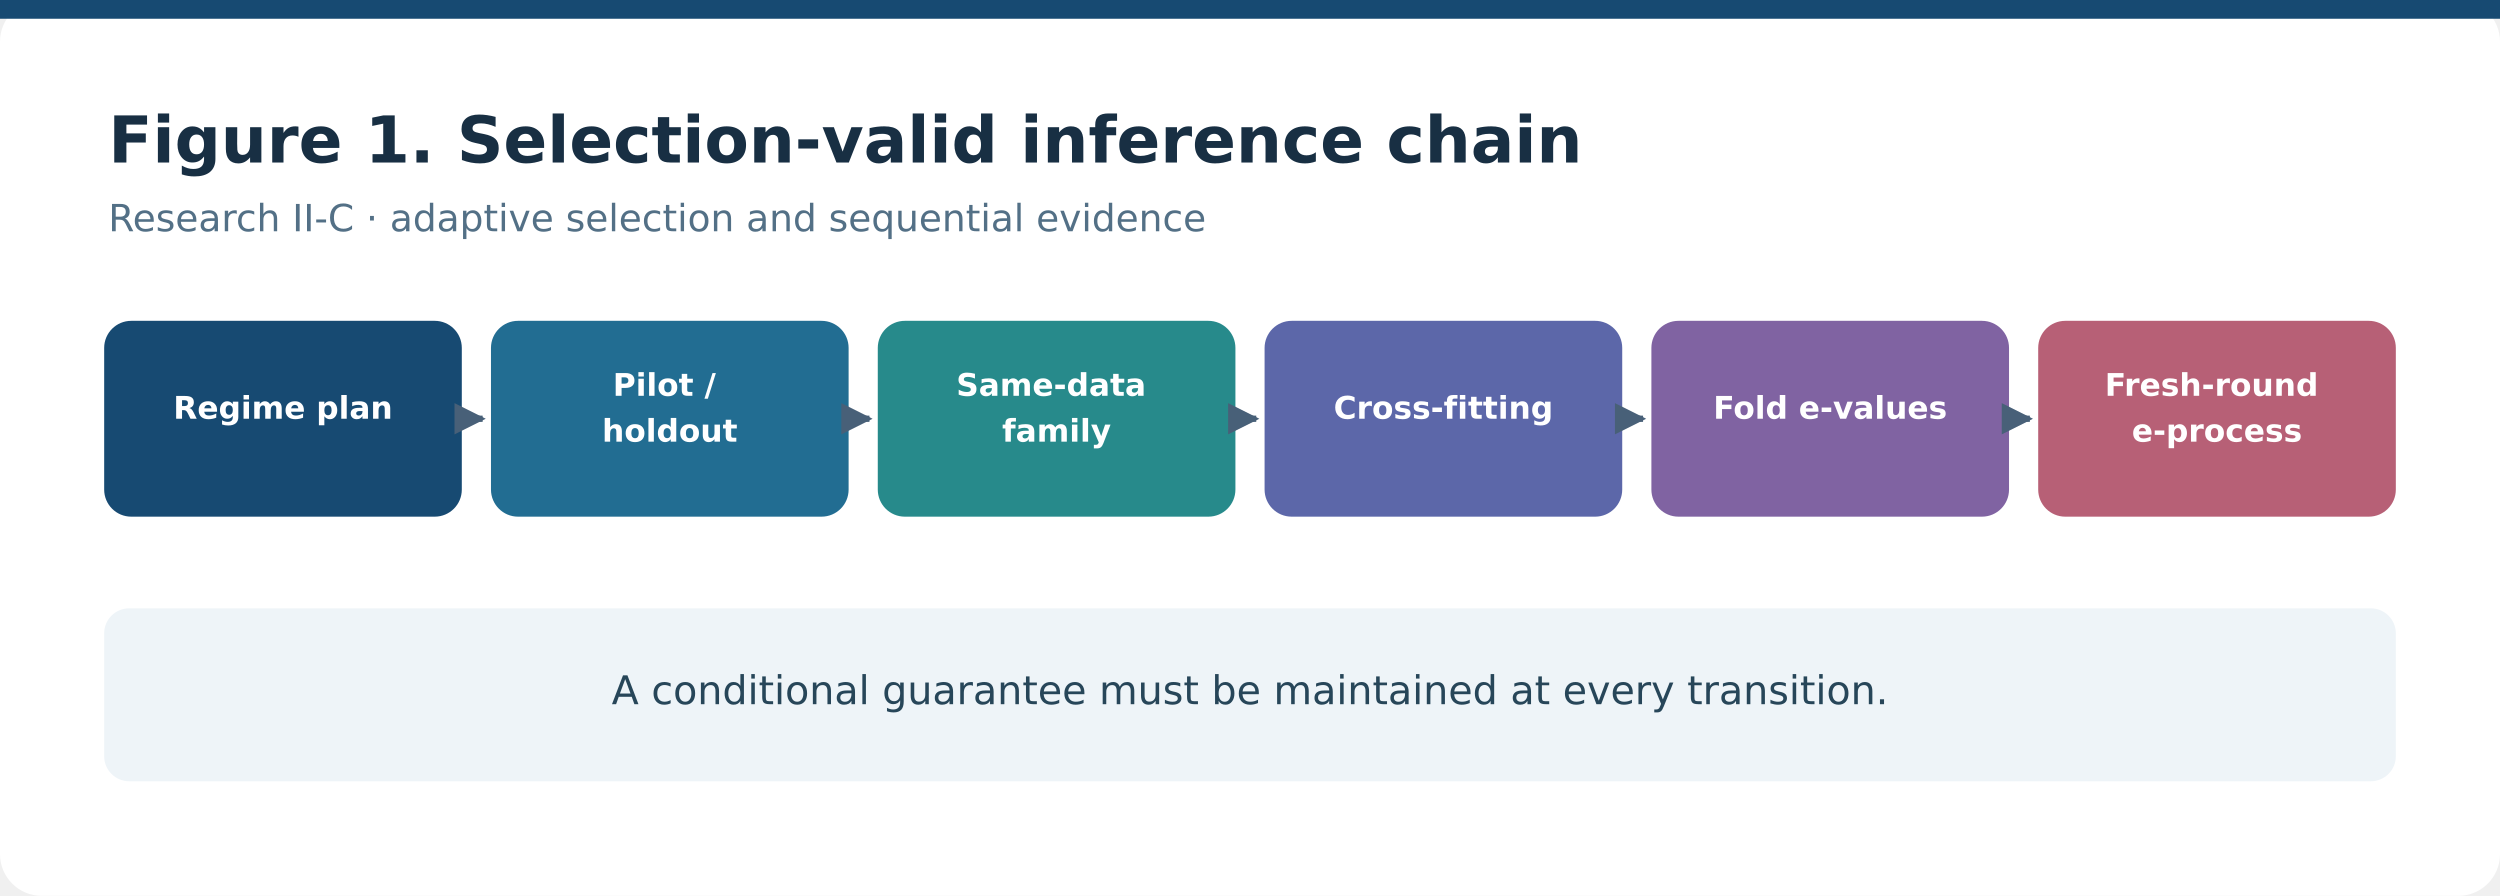
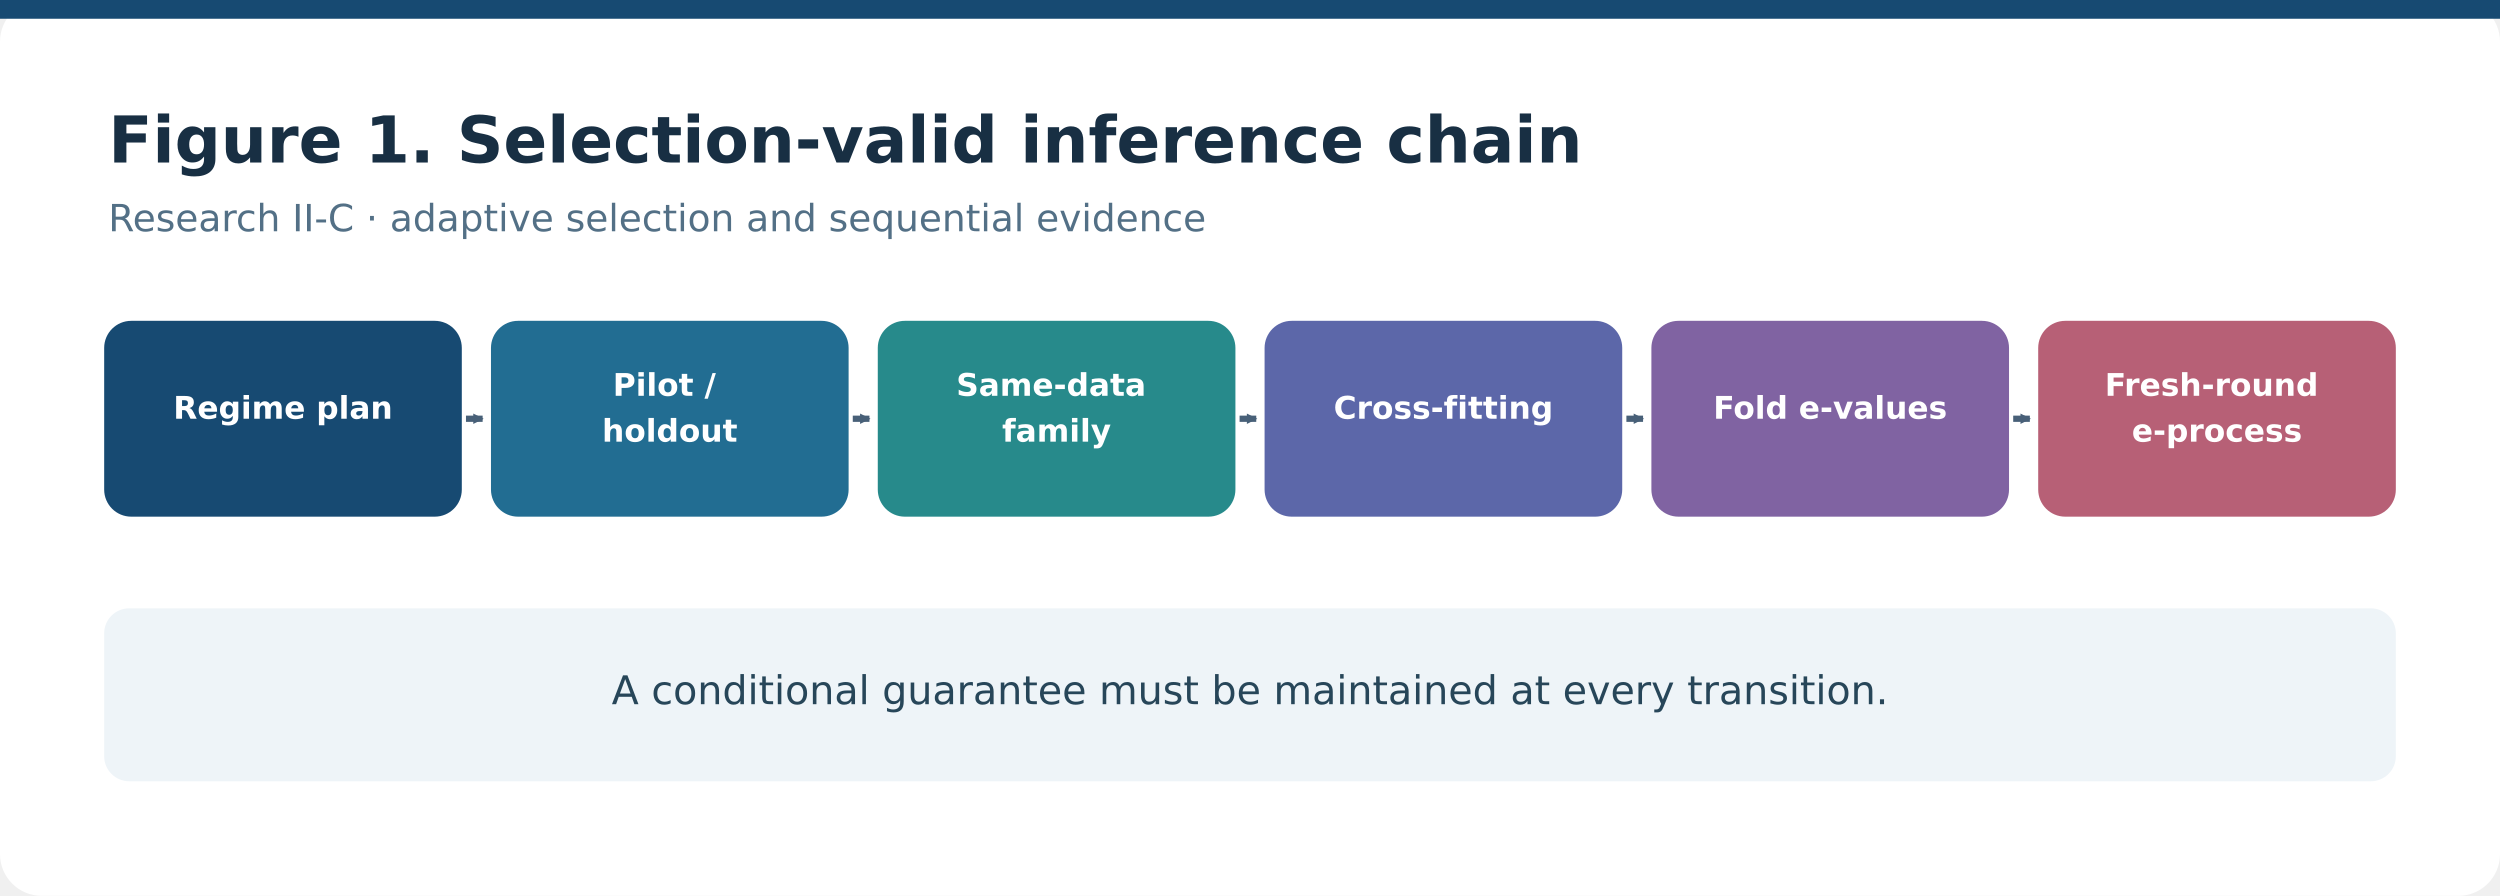
<svg xmlns="http://www.w3.org/2000/svg" width="1200" height="430" viewBox="0 0 1200 430" role="img" aria-label="Selection-valid inference chain">
  <defs>
-     <marker id="arrow" viewBox="0 0 10 10" refX="9" refY="5" markerWidth="5" markerHeight="5" orient="auto-start-reverse">
+     <marker id="arrow" viewBox="0 0 10 10" refX="9" refY="5" markerWidth="5" markerHeight="5" markerUnits="userSpaceOnUse" orient="auto-start-reverse">
      <path d="M0 0L10 5L0 10Z" fill="#486078" />
    </marker>
  </defs>
  <rect width="1200" height="430" rx="20" fill="#fff" />
  <rect width="1200" height="9" fill="#174a72" />
  <text x="52" y="78" font-family="DejaVu Sans,Arial,sans-serif" font-size="31" font-weight="700" fill="#182f43">Figure 1. Selection-valid inference chain</text>
  <text x="52" y="111" font-family="DejaVu Sans,Arial,sans-serif" font-size="18" fill="#537086">Research II-C · adaptive selection and sequential evidence</text>
  <rect x="50" y="154" width="171.667" height="94" rx="13" fill="#174a72" />
  <text text-anchor="middle" font-family="DejaVu Sans,Arial,sans-serif" font-size="15" font-weight="600" fill="#fff">
    <tspan x="135.833" y="201">Regime plan</tspan>
  </text>
  <path d="M 223.667 201 H 231.667" stroke="#486078" stroke-width="3" marker-end="url(#arrow)" />
  <rect x="235.667" y="154" width="171.667" height="94" rx="13" fill="#226d92" />
  <text text-anchor="middle" font-family="DejaVu Sans,Arial,sans-serif" font-size="15" font-weight="600" fill="#fff">
    <tspan x="321.5" y="190">Pilot /</tspan>
    <tspan x="321.5" y="212">holdout</tspan>
  </text>
  <path d="M 409.333 201 H 417.333" stroke="#486078" stroke-width="3" marker-end="url(#arrow)" />
  <rect x="421.333" y="154" width="171.667" height="94" rx="13" fill="#278a8b" />
  <text text-anchor="middle" font-family="DejaVu Sans,Arial,sans-serif" font-size="15" font-weight="600" fill="#fff">
    <tspan x="507.167" y="190">Same-data</tspan>
    <tspan x="507.167" y="212">family</tspan>
  </text>
  <path d="M 595 201 H 603" stroke="#486078" stroke-width="3" marker-end="url(#arrow)" />
  <rect x="607" y="154" width="171.667" height="94" rx="13" fill="#5c67a9" />
  <text text-anchor="middle" font-family="DejaVu Sans,Arial,sans-serif" font-size="15" font-weight="600" fill="#fff">
    <tspan x="692.833" y="201">Cross-fitting</tspan>
  </text>
  <path d="M 780.667 201 H 788.667" stroke="#486078" stroke-width="3" marker-end="url(#arrow)" />
  <rect x="792.667" y="154" width="171.667" height="94" rx="13" fill="#8063a2" />
  <text text-anchor="middle" font-family="DejaVu Sans,Arial,sans-serif" font-size="15" font-weight="600" fill="#fff">
    <tspan x="878.5" y="201">Fold e-values</tspan>
  </text>
  <path d="M 966.333 201 H 974.333" stroke="#486078" stroke-width="3" marker-end="url(#arrow)" />
  <rect x="978.333" y="154" width="171.667" height="94" rx="13" fill="#b76076" />
  <text text-anchor="middle" font-family="DejaVu Sans,Arial,sans-serif" font-size="15" font-weight="600" fill="#fff">
    <tspan x="1064.167" y="190">Fresh-round</tspan>
    <tspan x="1064.167" y="212">e-process</tspan>
  </text>
  <rect x="50" y="292" width="1100" height="83" rx="12" fill="#eef4f8" />
  <text x="600" y="338" text-anchor="middle" font-family="DejaVu Sans,Arial,sans-serif" font-size="19" fill="#274659">A conditional guarantee must be maintained at every transition.</text>
</svg>
